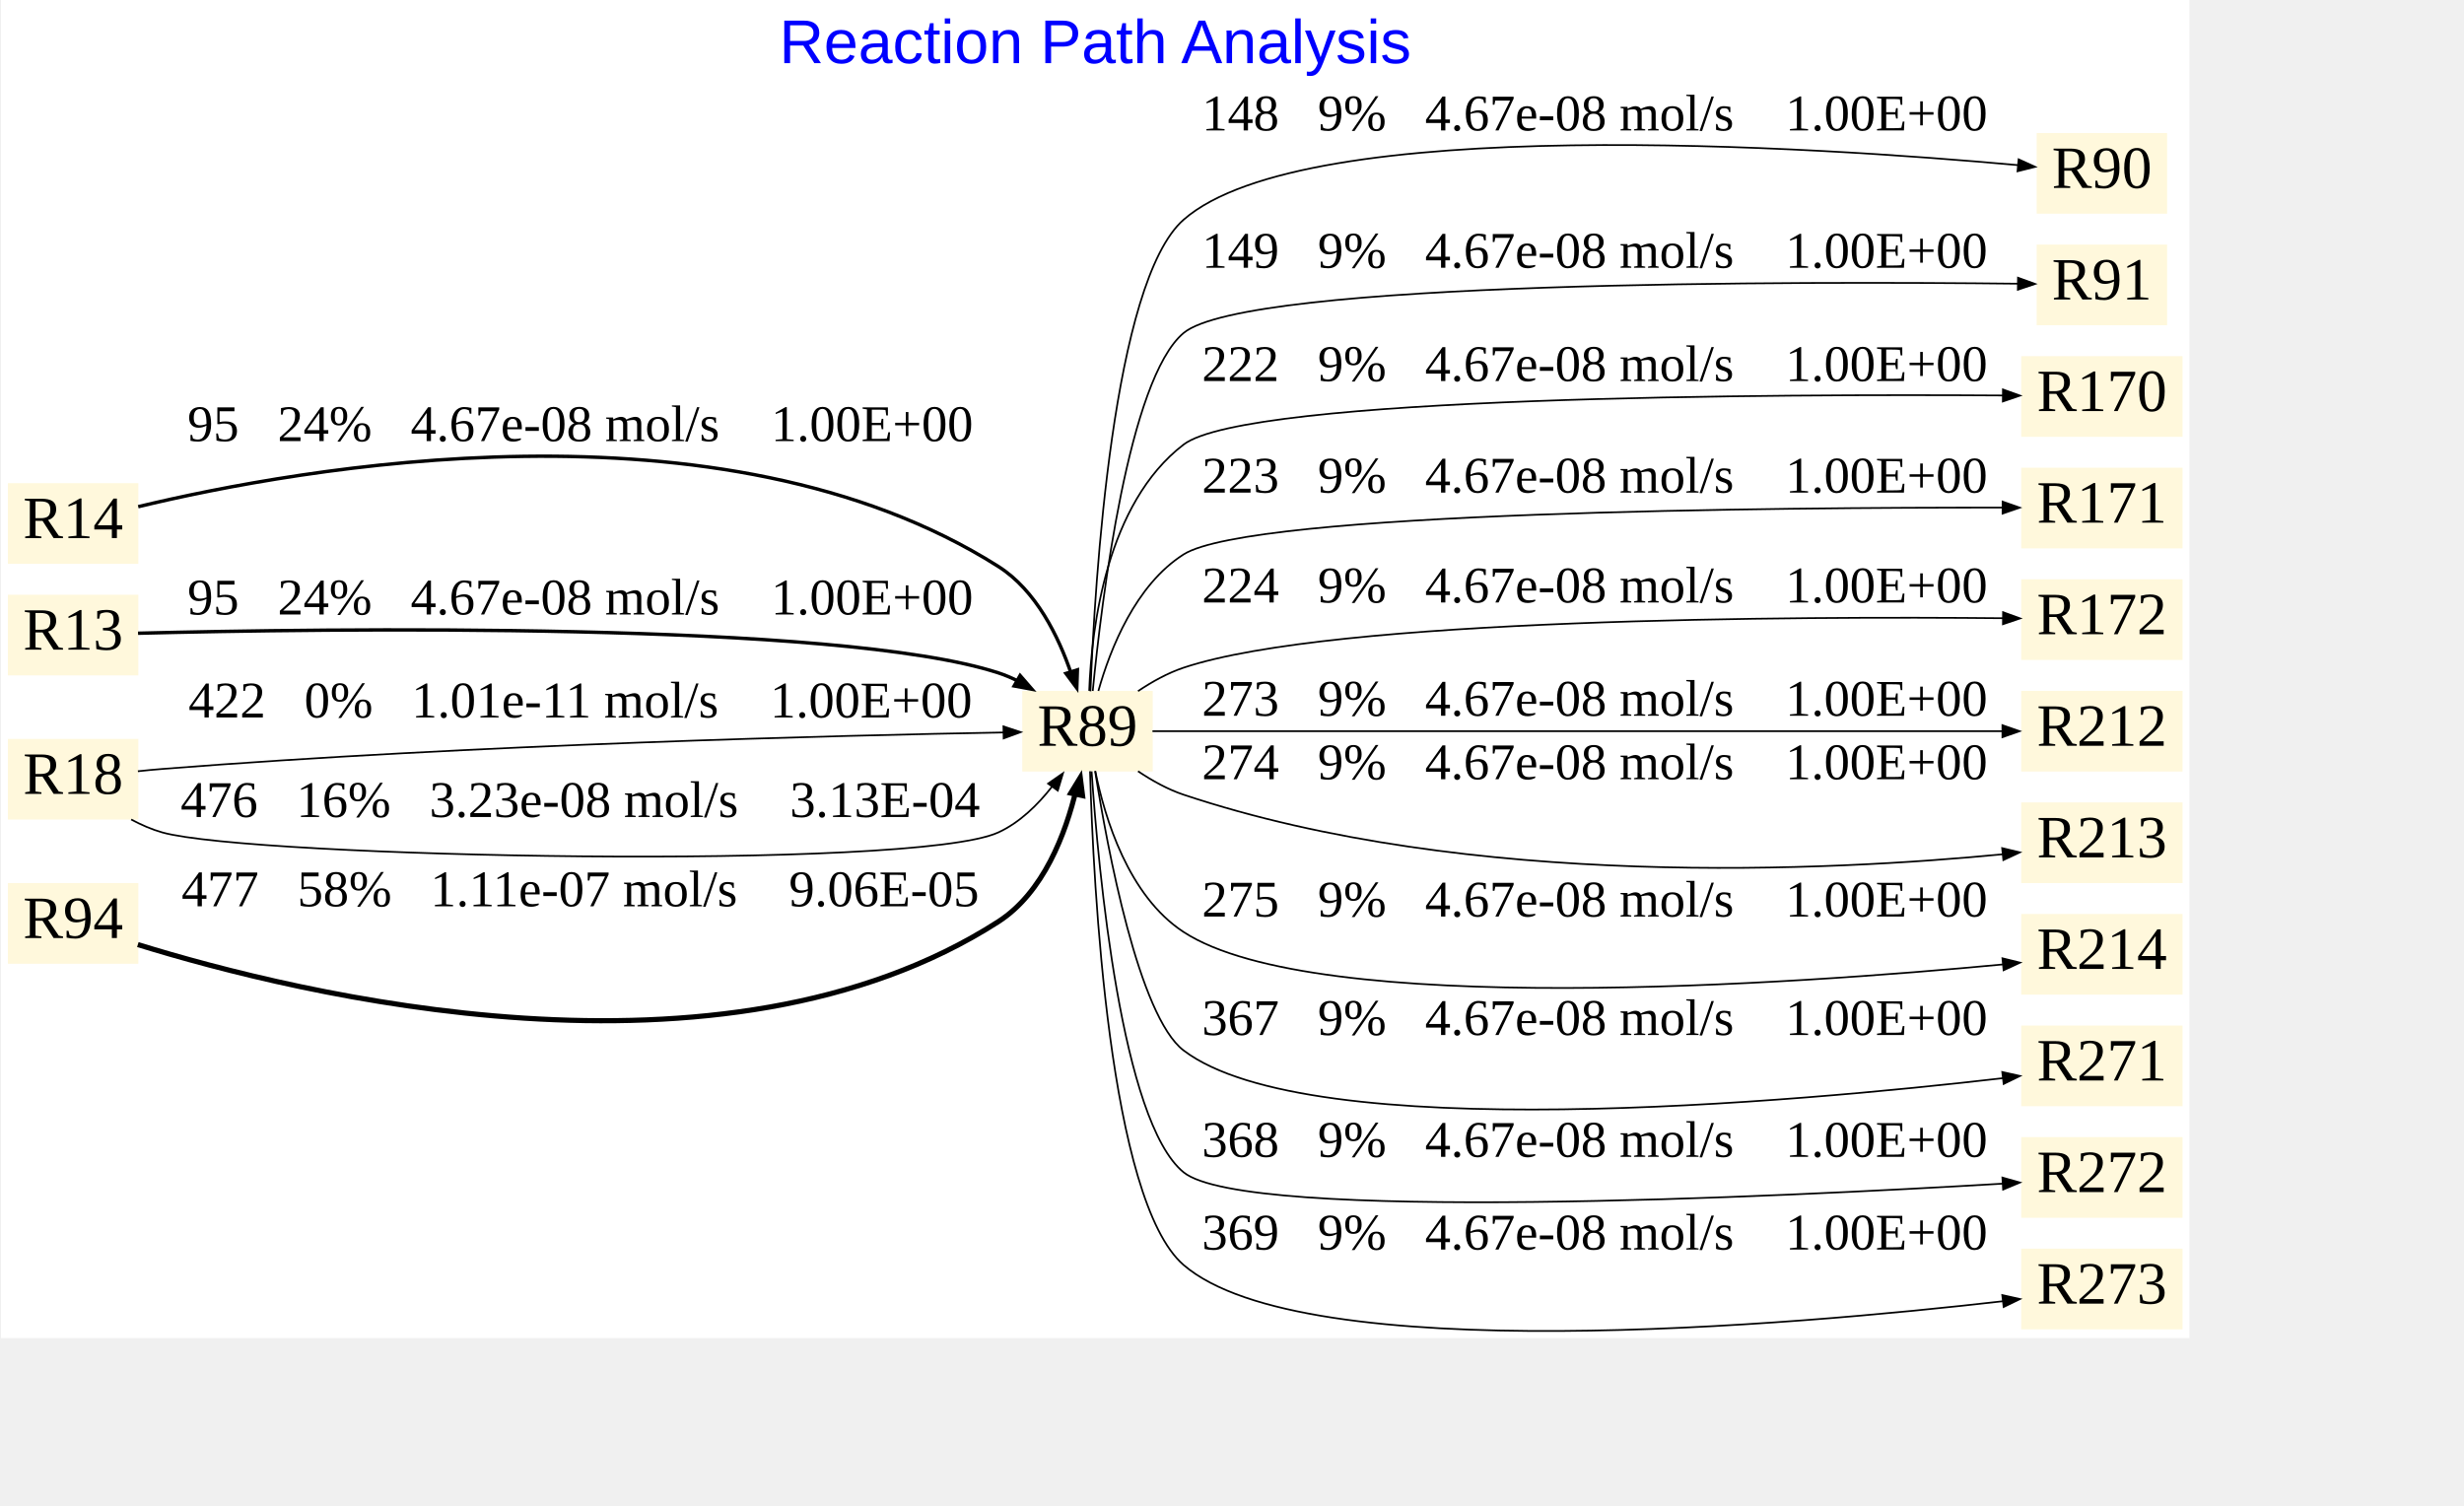
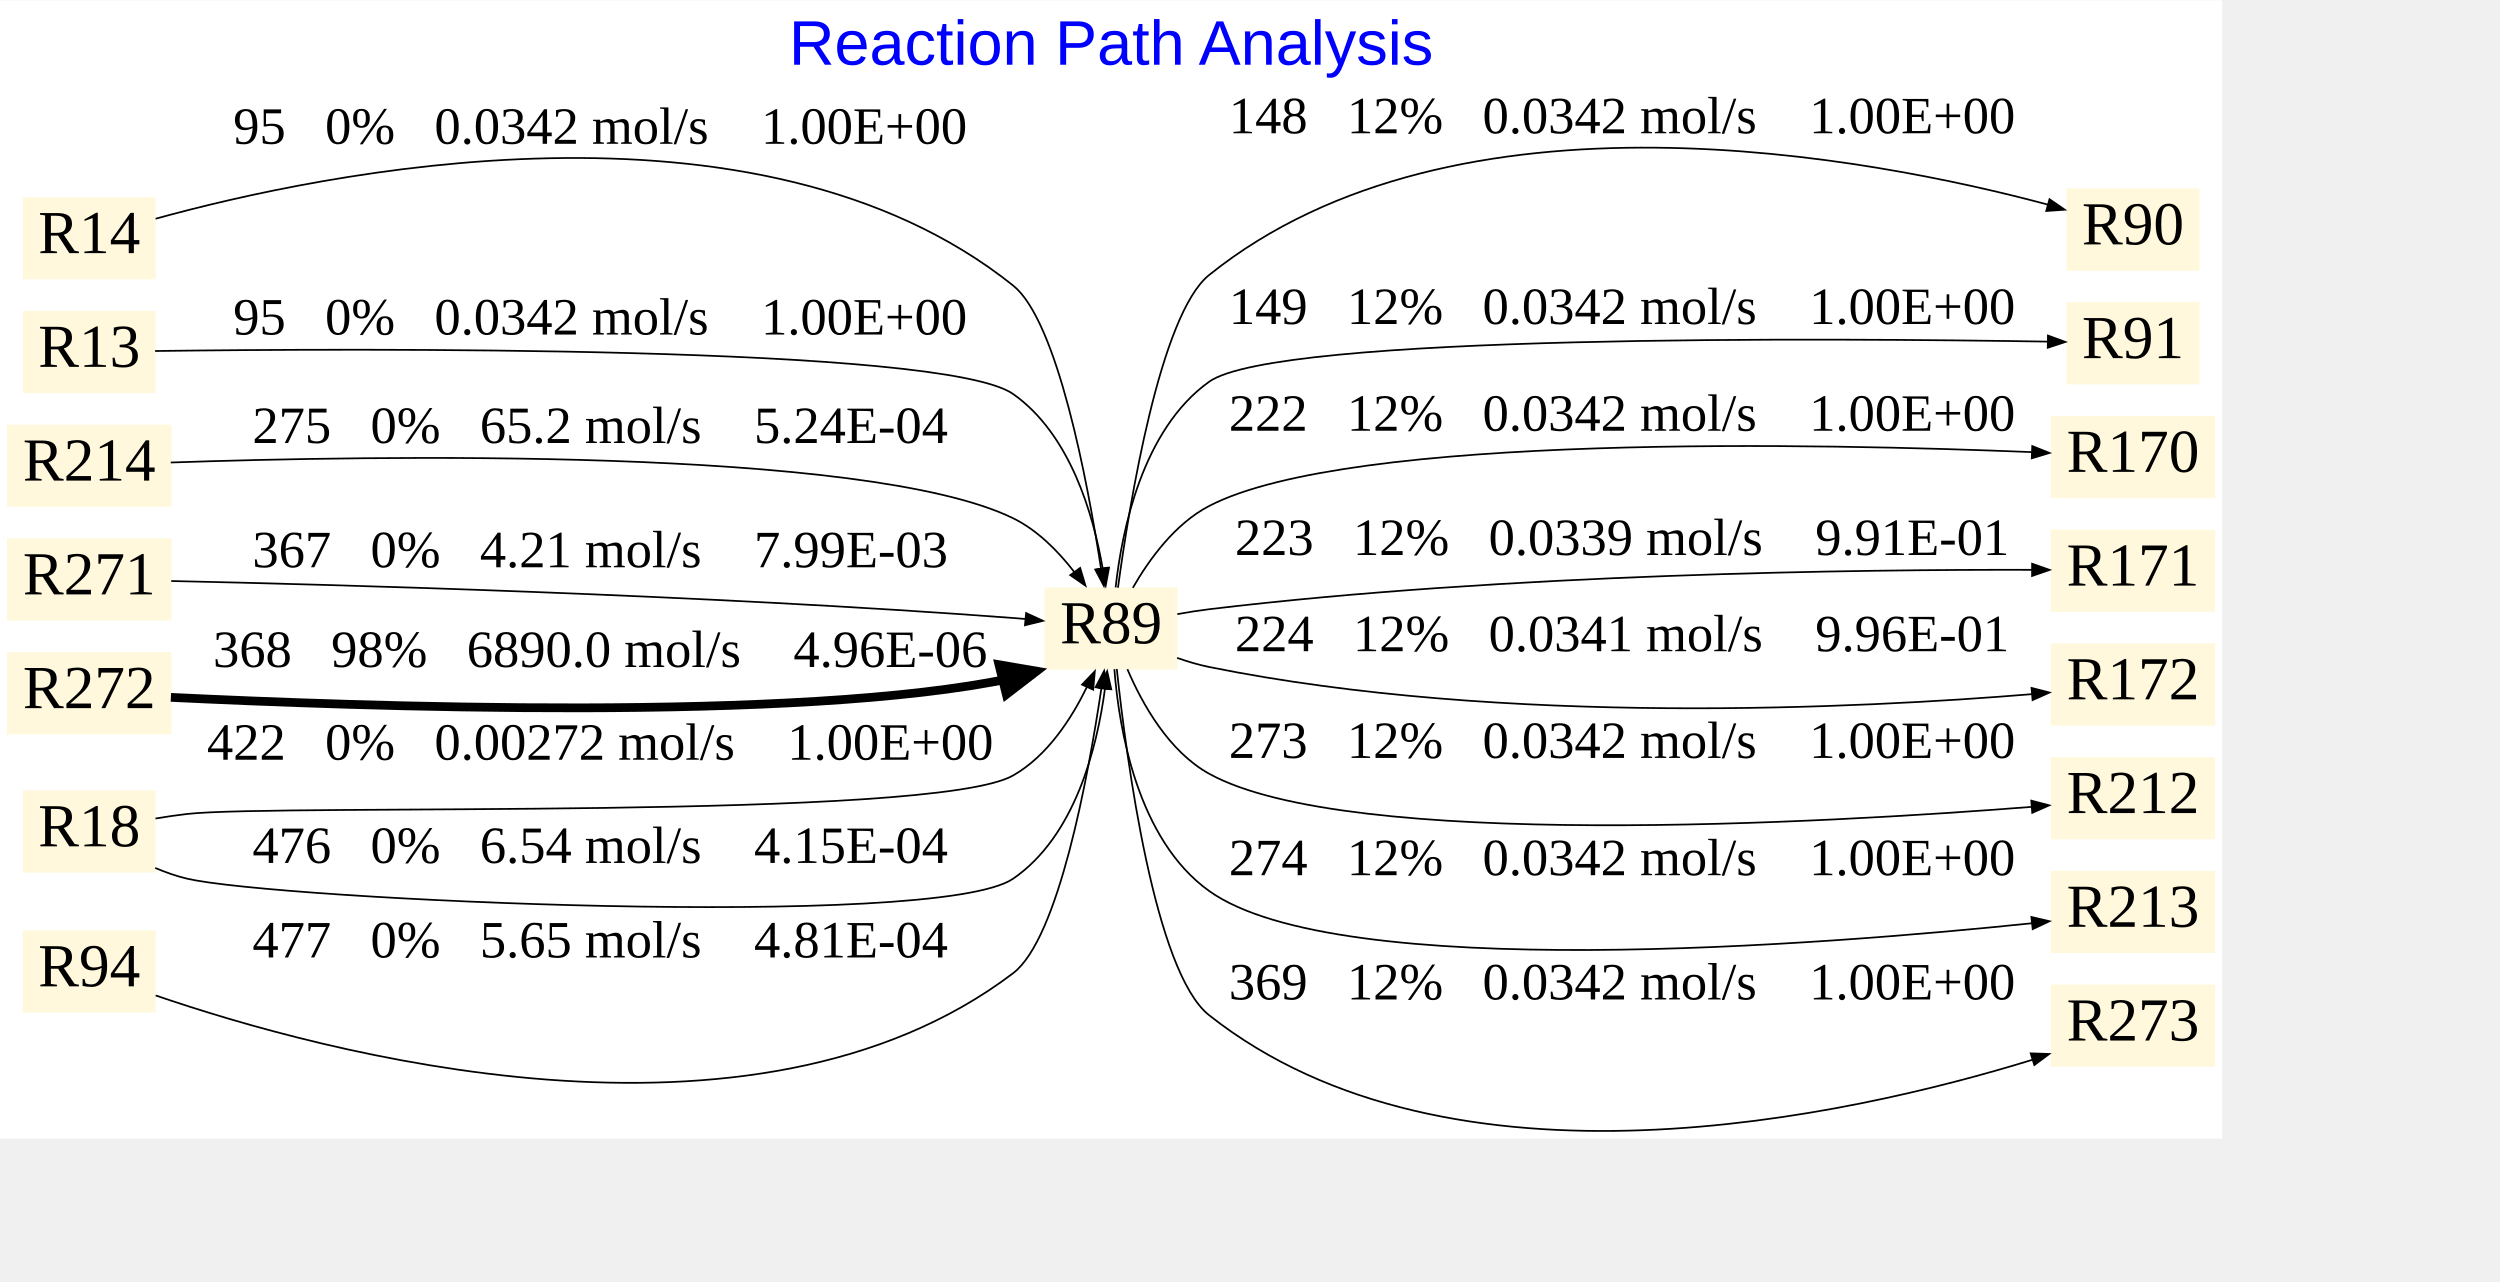
- <svg xmlns="http://www.w3.org/2000/svg" xmlns:xlink="http://www.w3.org/1999/xlink" width="640pt" height="391pt" viewBox="0.00 0.00 720.00 440.24">
-   <g id="graph0" class="graph" transform="scale(0.501961 0.501961) rotate(0) translate(4 775.58)">
-     <polygon fill="white" stroke="none" points="-4,4 -4,-775.58 1271,-775.58 1271,4 -4,4" />
-     <text text-anchor="middle" x="633.5" y="-738.78" font-family="Arial" font-size="36.00" fill="blue">Reaction Path Analysis</text>
+ <svg xmlns="http://www.w3.org/2000/svg" xmlns:xlink="http://www.w3.org/1999/xlink" width="640pt" height="328pt" viewBox="0.00 0.00 720.00 368.82">
+   <g id="graph0" class="graph" transform="scale(0.503937 0.503937) rotate(0) translate(4 646.55)">
+     <polygon fill="white" stroke="none" points="-4,4 -4,-646.55 1266,-646.55 1266,4 -4,4" />
+     <text text-anchor="middle" x="631" y="-609.75" font-family="Arial" font-size="36.00" fill="blue">Reaction Path Analysis</text>
    <g id="node1" class="node">
      <g id="a_node1">
        <a xlink:href="89.svg" xlink:title="R89">
-           <polygon fill="cornsilk" stroke="none" points="667,-373.08 591,-373.08 591,-326.08 667,-326.08 667,-373.08" />
-           <text text-anchor="middle" x="629" y="-341.08" font-family="Times New Roman,serif" font-size="35.00">R89</text>
+           <polygon fill="cornsilk" stroke="none" points="669,-311.05 593,-311.05 593,-264.05 669,-264.05 669,-311.05" />
+           <text text-anchor="middle" x="631" y="-279.05" font-family="Times New Roman,serif" font-size="35.00">R89</text>
        </a>
      </g>
    </g>
    <g id="node4" class="node">
      <g id="a_node4">
        <a xlink:href="90.svg" xlink:title="R90">
-           <polygon fill="cornsilk" stroke="none" points="1258,-698.08 1182,-698.08 1182,-651.08 1258,-651.08 1258,-698.08" />
-           <text text-anchor="middle" x="1220" y="-666.08" font-family="Times New Roman,serif" font-size="35.00">R90</text>
+           <polygon fill="cornsilk" stroke="none" points="1253,-539.05 1177,-539.05 1177,-492.05 1253,-492.05 1253,-539.05" />
+           <text text-anchor="middle" x="1215" y="-507.05" font-family="Times New Roman,serif" font-size="35.00">R90</text>
        </a>
      </g>
    </g>
    <g id="edge3" class="edge">
-       <path fill="none" stroke="black" d="M630.72,-372.82C633.21,-436.5 643.75,-611.44 685,-647.58 756.36,-710.1 1054.21,-689.99 1171.37,-679.35" />
-       <polygon fill="black" stroke="black" points="1171.49,-682.76 1181.13,-678.36 1170.85,-675.79 1171.49,-682.76" />
-       <text text-anchor="middle" x="924.5" y="-699.58" font-family="Times New Roman,serif" font-size="30.00">   148   9%   4.67e-08 mol/s    1.00E+00</text>
+       <path fill="none" stroke="black" d="M634.92,-310.85C641.48,-359.05 659.03,-467.06 687,-489.55 828.21,-603.08 1065.81,-556.7 1166.56,-529.74" />
+       <polygon fill="black" stroke="black" points="1167.29,-532.89 1176.01,-526.88 1165.44,-526.14 1167.29,-532.89" />
+       <text text-anchor="middle" x="923" y="-570.55" font-family="Times New Roman,serif" font-size="30.00">   148   12%   0.0342 mol/s    1.00E+00</text>
    </g>
    <g id="node5" class="node">
      <g id="a_node5">
        <a xlink:href="91.svg" xlink:title="R91">
-           <polygon fill="cornsilk" stroke="none" points="1258,-633.08 1182,-633.08 1182,-586.08 1258,-586.08 1258,-633.08" />
-           <text text-anchor="middle" x="1220" y="-601.08" font-family="Times New Roman,serif" font-size="35.00">R91</text>
+           <polygon fill="cornsilk" stroke="none" points="1253,-474.05 1177,-474.05 1177,-427.05 1253,-427.05 1253,-474.05" />
+           <text text-anchor="middle" x="1215" y="-442.05" font-family="Times New Roman,serif" font-size="35.00">R91</text>
        </a>
      </g>
    </g>
    <g id="edge4" class="edge">
-       <path fill="none" stroke="black" d="M632.06,-373.02C637.29,-426.48 652.97,-554.87 685,-581.58 721.85,-612.32 1047.51,-611.67 1171.42,-610.29" />
-       <polygon fill="black" stroke="black" points="1171.12,-613.78 1181.08,-610.16 1171.04,-606.78 1171.12,-613.78" />
-       <text text-anchor="middle" x="924.5" y="-619.58" font-family="Times New Roman,serif" font-size="30.00">   149   9%   4.67e-08 mol/s    1.00E+00</text>
+       <path fill="none" stroke="black" d="M633.58,-311C637.15,-343.49 648.84,-401.29 687,-428.55 725.43,-456.01 1044.19,-453.5 1166.49,-451.49" />
+       <polygon fill="black" stroke="black" points="1166.41,-454.97 1176.35,-451.3 1166.29,-447.98 1166.41,-454.97" />
+       <text text-anchor="middle" x="923" y="-461.55" font-family="Times New Roman,serif" font-size="30.00">   149   12%   0.0342 mol/s    1.00E+00</text>
    </g>
    <g id="node6" class="node">
      <g id="a_node6">
        <a xlink:href="170.svg" xlink:title="R170">
-           <polygon fill="cornsilk" stroke="none" points="1267,-568.08 1173,-568.08 1173,-521.08 1267,-521.08 1267,-568.08" />
-           <text text-anchor="middle" x="1220" y="-536.08" font-family="Times New Roman,serif" font-size="35.00">R170</text>
+           <polygon fill="cornsilk" stroke="none" points="1262,-409.05 1168,-409.05 1168,-362.05 1262,-362.05 1262,-409.05" />
+           <text text-anchor="middle" x="1215" y="-377.05" font-family="Times New Roman,serif" font-size="35.00">R170</text>
        </a>
      </g>
    </g>
    <g id="edge5" class="edge">
-       <path fill="none" stroke="black" d="M629.99,-373.08C631.39,-410.35 640.13,-482.29 685,-516.58 722.23,-545.03 1032.78,-546.02 1162.46,-545.17" />
-       <polygon fill="black" stroke="black" points="1162.35,-548.67 1172.32,-545.09 1162.3,-541.67 1162.35,-548.67" />
-       <text text-anchor="middle" x="924.5" y="-553.58" font-family="Times New Roman,serif" font-size="30.00">   222   9%   4.67e-08 mol/s    1.00E+00</text>
+       <path fill="none" stroke="black" d="M643.42,-310.81C652.73,-327.01 667.52,-347.44 687,-357.55 767.53,-399.37 1038.91,-393.24 1157.62,-388.32" />
+       <polygon fill="black" stroke="black" points="1157.44,-391.79 1167.28,-387.87 1157.14,-384.8 1157.44,-391.79" />
+       <text text-anchor="middle" x="923" y="-400.55" font-family="Times New Roman,serif" font-size="30.00">   222   12%   0.0342 mol/s    1.00E+00</text>
    </g>
    <g id="node7" class="node">
      <g id="a_node7">
        <a xlink:href="171.svg" xlink:title="R171">
-           <polygon fill="cornsilk" stroke="none" points="1267,-503.08 1173,-503.08 1173,-456.08 1267,-456.08 1267,-503.08" />
-           <text text-anchor="middle" x="1220" y="-471.08" font-family="Times New Roman,serif" font-size="35.00">R171</text>
+           <polygon fill="cornsilk" stroke="none" points="1262,-344.05 1168,-344.05 1168,-297.05 1262,-297.05 1262,-344.05" />
+           <text text-anchor="middle" x="1215" y="-312.05" font-family="Times New Roman,serif" font-size="35.00">R171</text>
        </a>
      </g>
    </g>
    <g id="edge6" class="edge">
-       <path fill="none" stroke="black" d="M635.33,-373.03C642.25,-397.51 656.93,-434.77 685,-452.58 724.51,-477.65 1033.02,-479.98 1162.3,-479.84" />
-       <polygon fill="black" stroke="black" points="1162.15,-483.34 1172.14,-479.82 1162.13,-476.34 1162.15,-483.34" />
-       <text text-anchor="middle" x="924.5" y="-488.58" font-family="Times New Roman,serif" font-size="30.00">   223   9%   4.67e-08 mol/s    1.00E+00</text>
+       <path fill="none" stroke="black" d="M668.85,-295.74C674.89,-296.85 681.1,-297.84 687,-298.55 857.32,-319.01 1060.57,-321.31 1157.35,-321.07" />
+       <polygon fill="black" stroke="black" points="1157.35,-324.56 1167.34,-321.03 1157.33,-317.56 1157.35,-324.56" />
+       <text text-anchor="middle" x="923" y="-329.55" font-family="Times New Roman,serif" font-size="30.00">   223   12%   0.0339 mol/s    9.91E-01</text>
    </g>
    <g id="node8" class="node">
      <g id="a_node8">
        <a xlink:href="172.svg" xlink:title="R172">
-           <polygon fill="cornsilk" stroke="none" points="1267,-438.08 1173,-438.08 1173,-391.08 1267,-391.08 1267,-438.08" />
-           <text text-anchor="middle" x="1220" y="-406.08" font-family="Times New Roman,serif" font-size="35.00">R172</text>
+           <polygon fill="cornsilk" stroke="none" points="1262,-279.05 1168,-279.05 1168,-232.05 1262,-232.05 1262,-279.05" />
+           <text text-anchor="middle" x="1215" y="-247.05" font-family="Times New Roman,serif" font-size="35.00">R172</text>
        </a>
      </g>
    </g>
    <g id="edge7" class="edge">
-       <path fill="none" stroke="black" d="M658.42,-372.91C666.54,-378.37 675.72,-383.48 685,-386.58 772.2,-415.7 1044.13,-416.52 1162.73,-415.4" />
-       <polygon fill="black" stroke="black" points="1162.42,-418.9 1172.38,-415.29 1162.35,-411.9 1162.42,-418.9" />
-       <text text-anchor="middle" x="924.5" y="-424.58" font-family="Times New Roman,serif" font-size="30.00">   224   9%   4.67e-08 mol/s    1.00E+00</text>
+       <path fill="none" stroke="black" d="M668.72,-270.76C674.72,-268.63 680.95,-266.78 687,-265.55 855.41,-231.46 1060.28,-242 1157.53,-250.04" />
+       <polygon fill="black" stroke="black" points="1157.02,-253.59 1167.28,-250.95 1157.62,-246.62 1157.02,-253.59" />
+       <text text-anchor="middle" x="923" y="-274.55" font-family="Times New Roman,serif" font-size="30.00">   224   12%   0.0341 mol/s    9.96E-01</text>
    </g>
    <g id="node9" class="node">
      <g id="a_node9">
        <a xlink:href="212.svg" xlink:title="R212">
-           <polygon fill="cornsilk" stroke="none" points="1267,-373.08 1173,-373.08 1173,-326.08 1267,-326.08 1267,-373.08" />
-           <text text-anchor="middle" x="1220" y="-341.08" font-family="Times New Roman,serif" font-size="35.00">R212</text>
+           <polygon fill="cornsilk" stroke="none" points="1262,-214.05 1168,-214.05 1168,-167.05 1262,-167.05 1262,-214.05" />
+           <text text-anchor="middle" x="1215" y="-182.05" font-family="Times New Roman,serif" font-size="35.00">R212</text>
        </a>
      </g>
    </g>
    <g id="edge8" class="edge">
-       <path fill="none" stroke="black" d="M666.84,-349.58C766.61,-349.58 1042.52,-349.58 1162.29,-349.58" />
-       <polygon fill="black" stroke="black" points="1162.04,-353.08 1172.04,-349.58 1162.04,-346.08 1162.04,-353.08" />
-       <text text-anchor="middle" x="924.5" y="-358.58" font-family="Times New Roman,serif" font-size="30.00">   273   9%   4.67e-08 mol/s    1.00E+00</text>
+       <path fill="none" stroke="black" d="M640.31,-264.28C648.74,-244.51 663.87,-217.37 687,-204.55 766.28,-160.61 1038.35,-176.28 1157.43,-185.63" />
+       <polygon fill="black" stroke="black" points="1156.88,-189.17 1167.12,-186.48 1157.43,-182.2 1156.88,-189.17" />
+       <text text-anchor="middle" x="923" y="-213.55" font-family="Times New Roman,serif" font-size="30.00">   273   12%   0.0342 mol/s    1.00E+00</text>
    </g>
    <g id="node10" class="node">
      <g id="a_node10">
        <a xlink:href="213.svg" xlink:title="R213">
-           <polygon fill="cornsilk" stroke="none" points="1267,-308.08 1173,-308.08 1173,-261.08 1267,-261.08 1267,-308.08" />
-           <text text-anchor="middle" x="1220" y="-276.08" font-family="Times New Roman,serif" font-size="35.00">R213</text>
+           <polygon fill="cornsilk" stroke="none" points="1262,-149.05 1168,-149.05 1168,-102.05 1262,-102.05 1262,-149.05" />
+           <text text-anchor="middle" x="1215" y="-117.05" font-family="Times New Roman,serif" font-size="35.00">R213</text>
        </a>
      </g>
    </g>
    <g id="edge9" class="edge">
-       <path fill="none" stroke="black" d="M658.42,-326.26C666.54,-320.8 675.72,-315.68 685,-312.58 851.35,-257.03 1062.99,-268.22 1162.48,-277.9" />
-       <polygon fill="black" stroke="black" points="1161.89,-281.46 1172.19,-278.98 1162.59,-274.49 1161.89,-281.46" />
-       <text text-anchor="middle" x="924.5" y="-321.58" font-family="Times New Roman,serif" font-size="30.00">   274   9%   4.67e-08 mol/s    1.00E+00</text>
+       <path fill="none" stroke="black" d="M632.86,-264.28C635.52,-230 646.06,-166.85 687,-137.55 760.89,-84.68 1037.18,-106.6 1157.46,-119.11" />
+       <polygon fill="black" stroke="black" points="1156.94,-122.68 1167.25,-120.25 1157.68,-115.72 1156.94,-122.68" />
+       <text text-anchor="middle" x="923" y="-146.55" font-family="Times New Roman,serif" font-size="30.00">   274   12%   0.0342 mol/s    1.00E+00</text>
+     </g>
+     <g id="node14" class="node">
+       <g id="a_node14">
+         <a xlink:href="273.svg" xlink:title="R273">
+           <polygon fill="cornsilk" stroke="none" points="1262,-84.05 1168,-84.05 1168,-37.05 1262,-37.05 1262,-84.05" />
+           <text text-anchor="middle" x="1215" y="-52.05" font-family="Times New Roman,serif" font-size="35.00">R273</text>
+         </a>
+       </g>
+     </g>
+     <g id="edge13" class="edge">
+       <path fill="none" stroke="black" d="M634.25,-264.36C639.78,-212.77 655.91,-91.14 687,-66.55 824.9,42.51 1052.69,-8.77 1157.74,-41.13" />
+       <polygon fill="black" stroke="black" points="1156.53,-44.74 1167.12,-44.39 1158.63,-38.06 1156.53,-44.74" />
+       <text text-anchor="middle" x="923" y="-75.55" font-family="Times New Roman,serif" font-size="30.00">   369   12%   0.0342 mol/s    1.00E+00</text>
+     </g>
+     <g id="node2" class="node">
+       <g id="a_node2">
+         <a xlink:href="14.svg" xlink:title="R14">
+           <polygon fill="cornsilk" stroke="none" points="85,-534.05 9,-534.05 9,-487.05 85,-487.05 85,-534.05" />
+           <text text-anchor="middle" x="47" y="-502.05" font-family="Times New Roman,serif" font-size="35.00">R14</text>
+         </a>
+       </g>
+     </g>
+     <g id="edge1" class="edge">
+       <path fill="none" stroke="black" d="M84.94,-521.72C178.6,-547.58 428.28,-600.79 575,-483.55 600.22,-463.4 617.45,-372.2 625.26,-321.61" />
+       <polygon fill="black" stroke="black" points="628.84,-322.29 626.86,-311.88 621.92,-321.25 628.84,-322.29" />
+       <text text-anchor="middle" x="339" y="-564.55" font-family="Times New Roman,serif" font-size="30.00">   95   0%   0.0342 mol/s    1.00E+00</text>
+     </g>
+     <g id="node3" class="node">
+       <g id="a_node3">
+         <a xlink:href="13.svg" xlink:title="R13">
+           <polygon fill="cornsilk" stroke="none" points="85,-469.05 9,-469.05 9,-422.05 85,-422.05 85,-469.05" />
+           <text text-anchor="middle" x="47" y="-437.05" font-family="Times New Roman,serif" font-size="35.00">R13</text>
+         </a>
+       </g>
+     </g>
+     <g id="edge2" class="edge">
+       <path fill="none" stroke="black" d="M84.63,-446.13C197.57,-447.6 535.17,-449.59 575,-421.55 607.47,-398.7 620.81,-353.06 626.26,-321.44" />
+       <polygon fill="black" stroke="black" points="629.82,-322.32 627.88,-311.9 622.9,-321.25 629.82,-322.32" />
+       <text text-anchor="middle" x="339" y="-455.55" font-family="Times New Roman,serif" font-size="30.00">   95   0%   0.0342 mol/s    1.00E+00</text>
    </g>
    <g id="node11" class="node">
      <g id="a_node11">
        <a xlink:href="214.svg" xlink:title="R214">
-           <polygon fill="cornsilk" stroke="none" points="1267,-243.08 1173,-243.08 1173,-196.08 1267,-196.08 1267,-243.08" />
-           <text text-anchor="middle" x="1220" y="-211.08" font-family="Times New Roman,serif" font-size="35.00">R214</text>
+           <polygon fill="cornsilk" stroke="none" points="94,-404.05 0,-404.05 0,-357.05 94,-357.05 94,-404.05" />
+           <text text-anchor="middle" x="47" y="-372.05" font-family="Times New Roman,serif" font-size="35.00">R214</text>
        </a>
      </g>
    </g>
    <g id="edge10" class="edge">
-       <path fill="none" stroke="black" d="M633.53,-326.39C639.11,-298.71 652.85,-253.55 685,-232.58 762.21,-182.23 1041.52,-202.24 1162.49,-213.7" />
-       <polygon fill="black" stroke="black" points="1162.05,-217.27 1172.34,-214.74 1162.73,-210.3 1162.05,-217.27" />
-       <text text-anchor="middle" x="924.5" y="-241.58" font-family="Times New Roman,serif" font-size="30.00">   275   9%   4.67e-08 mol/s    1.00E+00</text>
+       <path fill="none" stroke="black" d="M93.59,-382.41C205.54,-386.28 490.93,-391.68 575,-350.55 588.93,-343.74 600.8,-331.65 609.92,-319.87" />
+       <polygon fill="black" stroke="black" points="613.3,-322.16 616.34,-312.01 607.64,-318.05 613.3,-322.16" />
+       <text text-anchor="middle" x="339" y="-393.55" font-family="Times New Roman,serif" font-size="30.00">   275   0%   65.2 mol/s    5.24E-04</text>
    </g>
    <g id="node12" class="node">
      <g id="a_node12">
        <a xlink:href="271.svg" xlink:title="R271">
-           <polygon fill="cornsilk" stroke="none" points="1267,-178.08 1173,-178.08 1173,-131.08 1267,-131.08 1267,-178.08" />
-           <text text-anchor="middle" x="1220" y="-146.08" font-family="Times New Roman,serif" font-size="35.00">R271</text>
+           <polygon fill="cornsilk" stroke="none" points="94,-339.05 0,-339.05 0,-292.05 94,-292.05 94,-339.05" />
+           <text text-anchor="middle" x="47" y="-307.05" font-family="Times New Roman,serif" font-size="35.00">R271</text>
        </a>
      </g>
    </g>
    <g id="edge11" class="edge">
-       <path fill="none" stroke="black" d="M633.43,-326.32C640.63,-280.97 658.86,-183.45 685,-163.58 758.53,-107.68 1041.05,-133.34 1162.73,-147.47" />
-       <polygon fill="black" stroke="black" points="1161.95,-151.02 1172.29,-148.71 1162.77,-144.07 1161.95,-151.02" />
-       <text text-anchor="middle" x="924.5" y="-172.58" font-family="Times New Roman,serif" font-size="30.00">   367   9%   4.67e-08 mol/s    1.00E+00</text>
+       <path fill="none" stroke="black" d="M93.88,-314.67C185.46,-312.68 397.39,-306.93 575,-293.55 577.37,-293.37 579.8,-293.17 582.26,-292.96" />
+       <polygon fill="black" stroke="black" points="582.43,-296.36 592.05,-291.93 581.76,-289.39 582.43,-296.36" />
+       <text text-anchor="middle" x="339" y="-322.55" font-family="Times New Roman,serif" font-size="30.00">   367   0%   4.21 mol/s    7.99E-03</text>
    </g>
    <g id="node13" class="node">
      <g id="a_node13">
        <a xlink:href="272.svg" xlink:title="R272">
-           <polygon fill="cornsilk" stroke="none" points="1267,-113.08 1173,-113.08 1173,-66.08 1267,-66.08 1267,-113.08" />
-           <text text-anchor="middle" x="1220" y="-81.08" font-family="Times New Roman,serif" font-size="35.00">R272</text>
+           <polygon fill="cornsilk" stroke="none" points="94,-274.05 0,-274.05 0,-227.05 94,-227.05 94,-274.05" />
+           <text text-anchor="middle" x="47" y="-242.05" font-family="Times New Roman,serif" font-size="35.00">R272</text>
        </a>
      </g>
    </g>
    <g id="edge12" class="edge">
-       <path fill="none" stroke="black" d="M631.39,-326.14C635.34,-268.43 648.8,-122.02 685,-92.58 721.3,-63.06 1032.39,-78.23 1162.33,-85.97" />
-       <polygon fill="black" stroke="black" points="1162.03,-89.52 1172.22,-86.62 1162.45,-82.53 1162.03,-89.52" />
-       <text text-anchor="middle" x="924.5" y="-101.58" font-family="Times New Roman,serif" font-size="30.00">   368   9%   4.67e-08 mol/s    1.00E+00</text>
-     </g>
-     <g id="node14" class="node">
-       <g id="a_node14">
-         <a xlink:href="273.svg" xlink:title="R273">
-           <polygon fill="cornsilk" stroke="none" points="1267,-48.08 1173,-48.08 1173,-1.08 1267,-1.08 1267,-48.08" />
-           <text text-anchor="middle" x="1220" y="-16.08" font-family="Times New Roman,serif" font-size="35.00">R273</text>
-         </a>
-       </g>
-     </g>
-     <g id="edge13" class="edge">
-       <path fill="none" stroke="black" d="M630.48,-326.24C632.36,-260.48 641.48,-76.06 685,-38.58 755.09,21.78 1040.18,-3.43 1162.65,-17.5" />
-       <polygon fill="black" stroke="black" points="1161.95,-21.06 1172.29,-18.74 1162.76,-14.11 1161.95,-21.06" />
-       <text text-anchor="middle" x="924.5" y="-47.58" font-family="Times New Roman,serif" font-size="30.00">   369   9%   4.67e-08 mol/s    1.00E+00</text>
-     </g>
-     <g id="node2" class="node">
-       <g id="a_node2">
-         <a xlink:href="14.svg" xlink:title="R14">
-           <polygon fill="cornsilk" stroke="none" points="76,-494.08 0,-494.08 0,-447.08 76,-447.08 76,-494.08" />
-           <text text-anchor="middle" x="38" y="-462.08" font-family="Times New Roman,serif" font-size="35.00">R14</text>
-         </a>
-       </g>
-     </g>
-     <g id="edge1" class="edge">
-       <path fill="none" stroke="black" stroke-width="2" d="M75.94,-480.37C168.69,-502.69 415.45,-547.87 577,-445.58 599.06,-431.61 612.17,-404.7 619.57,-382.92" />
-       <polygon fill="black" stroke="black" stroke-width="2" points="623.11,-385.31 622.75,-374.72 616.43,-383.22 623.11,-385.31" />
-       <text text-anchor="middle" x="333.5" y="-518.58" font-family="Times New Roman,serif" font-size="30.00">   95   24%   4.67e-08 mol/s    1.00E+00</text>
-     </g>
-     <g id="node3" class="node">
-       <g id="a_node3">
-         <a xlink:href="13.svg" xlink:title="R13">
-           <polygon fill="cornsilk" stroke="none" points="76,-429.08 0,-429.08 0,-382.08 76,-382.08 76,-429.08" />
-           <text text-anchor="middle" x="38" y="-397.08" font-family="Times New Roman,serif" font-size="35.00">R13</text>
-         </a>
-       </g>
-     </g>
-     <g id="edge2" class="edge">
-       <path fill="none" stroke="black" stroke-width="2" d="M75.83,-406.65C181.43,-409.3 483.66,-413.94 577,-383.58 581.1,-382.25 585.17,-380.49 589.13,-378.47" />
-       <polygon fill="black" stroke="black" stroke-width="2" points="589.73,-382.01 596.68,-374.01 586.26,-375.94 589.73,-382.01" />
-       <text text-anchor="middle" x="333.5" y="-417.58" font-family="Times New Roman,serif" font-size="30.00">   95   24%   4.67e-08 mol/s    1.00E+00</text>
+       <path fill="none" stroke="black" stroke-width="5" d="M93.65,-248.18C198.15,-243.18 453.74,-233.55 574.24,-259.16" />
+       <polygon fill="black" stroke="black" stroke-width="5" points="566.91,-266.84 588.42,-263.16 571.12,-249.86 566.91,-266.84" />
+       <text text-anchor="middle" x="339" y="-265.55" font-family="Times New Roman,serif" font-size="30.00">   368   98%   6890.0 mol/s    4.96E-06</text>
    </g>
    <g id="node15" class="node">
      <g id="a_node15">
        <a xlink:href="18.svg" xlink:title="R18">
-           <polygon fill="cornsilk" stroke="none" points="76,-345.08 0,-345.08 0,-298.08 76,-298.08 76,-345.08" />
-           <text text-anchor="middle" x="38" y="-313.08" font-family="Times New Roman,serif" font-size="35.00">R18</text>
+           <polygon fill="cornsilk" stroke="none" points="85,-195.05 9,-195.05 9,-148.05 85,-148.05 85,-195.05" />
+           <text text-anchor="middle" x="47" y="-163.05" font-family="Times New Roman,serif" font-size="35.00">R18</text>
        </a>
      </g>
    </g>
    <g id="edge14" class="edge">
-       <path fill="none" stroke="black" d="M75.74,-326.24C80.53,-326.75 85.38,-327.22 90,-327.58 270.67,-341.88 486.24,-347.14 580.24,-348.85" />
-       <polygon fill="black" stroke="black" points="580.03,-352.37 590.09,-349.04 580.15,-345.37 580.03,-352.37" />
-       <text text-anchor="middle" x="333.5" y="-357.58" font-family="Times New Roman,serif" font-size="30.00">   422   0%   1.01e-11 mol/s    1.00E+00</text>
+       <path fill="none" stroke="black" d="M84.88,-178.95C90.92,-179.96 97.12,-180.88 103,-181.55 155.17,-187.48 529.41,-177.52 575,-203.55 594.54,-214.71 608.36,-235.97 617.26,-254.32" />
+       <polygon fill="black" stroke="black" points="614.39,-255.46 621.7,-263.12 620.76,-252.57 614.39,-255.46" />
+       <text text-anchor="middle" x="339" y="-212.55" font-family="Times New Roman,serif" font-size="30.00">   422   0%   0.00272 mol/s    1.00E+00</text>
    </g>
    <g id="edge15" class="edge">
-       <path fill="none" stroke="black" d="M71.82,-298.14C77.63,-295.03 83.81,-292.32 90,-290.58 142.11,-275.99 527.79,-268.08 577,-290.58 589.5,-296.3 600.11,-306.77 608.37,-317.32" />
-       <polygon fill="black" stroke="black" points="606.03,-319.05 614.73,-325.1 611.69,-314.95 606.03,-319.05" />
-       <text text-anchor="middle" x="333.5" y="-299.58" font-family="Times New Roman,serif" font-size="30.00">   476   16%   3.23e-08 mol/s    3.13E-04</text>
+       <path fill="none" stroke="black" d="M84.72,-150.71C90.67,-148.17 96.89,-145.97 103,-144.55 154.09,-132.69 531.77,-114.86 575,-144.55 610.36,-168.84 623,-219.27 627.51,-253.28" />
+       <polygon fill="black" stroke="black" points="624.13,-253.58 628.74,-263.12 631.09,-252.78 624.13,-253.58" />
+       <text text-anchor="middle" x="339" y="-153.55" font-family="Times New Roman,serif" font-size="30.00">   476   0%   6.54 mol/s    4.15E-04</text>
    </g>
    <g id="node16" class="node">
      <g id="a_node16">
        <a xlink:href="94.svg" xlink:title="R94">
-           <polygon fill="cornsilk" stroke="none" points="76,-261.08 0,-261.08 0,-214.08 76,-214.08 76,-261.08" />
-           <text text-anchor="middle" x="38" y="-229.08" font-family="Times New Roman,serif" font-size="35.00">R94</text>
+           <polygon fill="cornsilk" stroke="none" points="85,-115.05 9,-115.05 9,-68.05 85,-68.05 85,-115.05" />
+           <text text-anchor="middle" x="47" y="-83.05" font-family="Times New Roman,serif" font-size="35.00">R94</text>
        </a>
      </g>
    </g>
    <g id="edge16" class="edge">
-       <path fill="none" stroke="black" stroke-width="3" d="M75.71,-225.26C168.42,-196.56 416.09,-135.22 577,-238.58 603.39,-255.53 616.31,-289.94 622.51,-315.98" />
-       <polygon fill="black" stroke="black" stroke-width="3" points="619.26,-313.51 624.78,-322.55 626.11,-312.04 619.26,-313.51" />
-       <text text-anchor="middle" x="333.5" y="-247.58" font-family="Times New Roman,serif" font-size="30.00">   477   58%   1.11e-07 mol/s    9.06E-05</text>
+       <path fill="none" stroke="black" d="M84.97,-77.83C178.14,-45.84 425.79,22.71 575,-90.55 600.9,-110.21 617.89,-202.57 625.47,-253.55" />
+       <polygon fill="black" stroke="black" points="622.13,-253.95 627.02,-263.35 629.06,-252.96 622.13,-253.95" />
+       <text text-anchor="middle" x="339" y="-99.55" font-family="Times New Roman,serif" font-size="30.00">   477   0%   5.65 mol/s    4.81E-04</text>
    </g>
  </g>
</svg>
